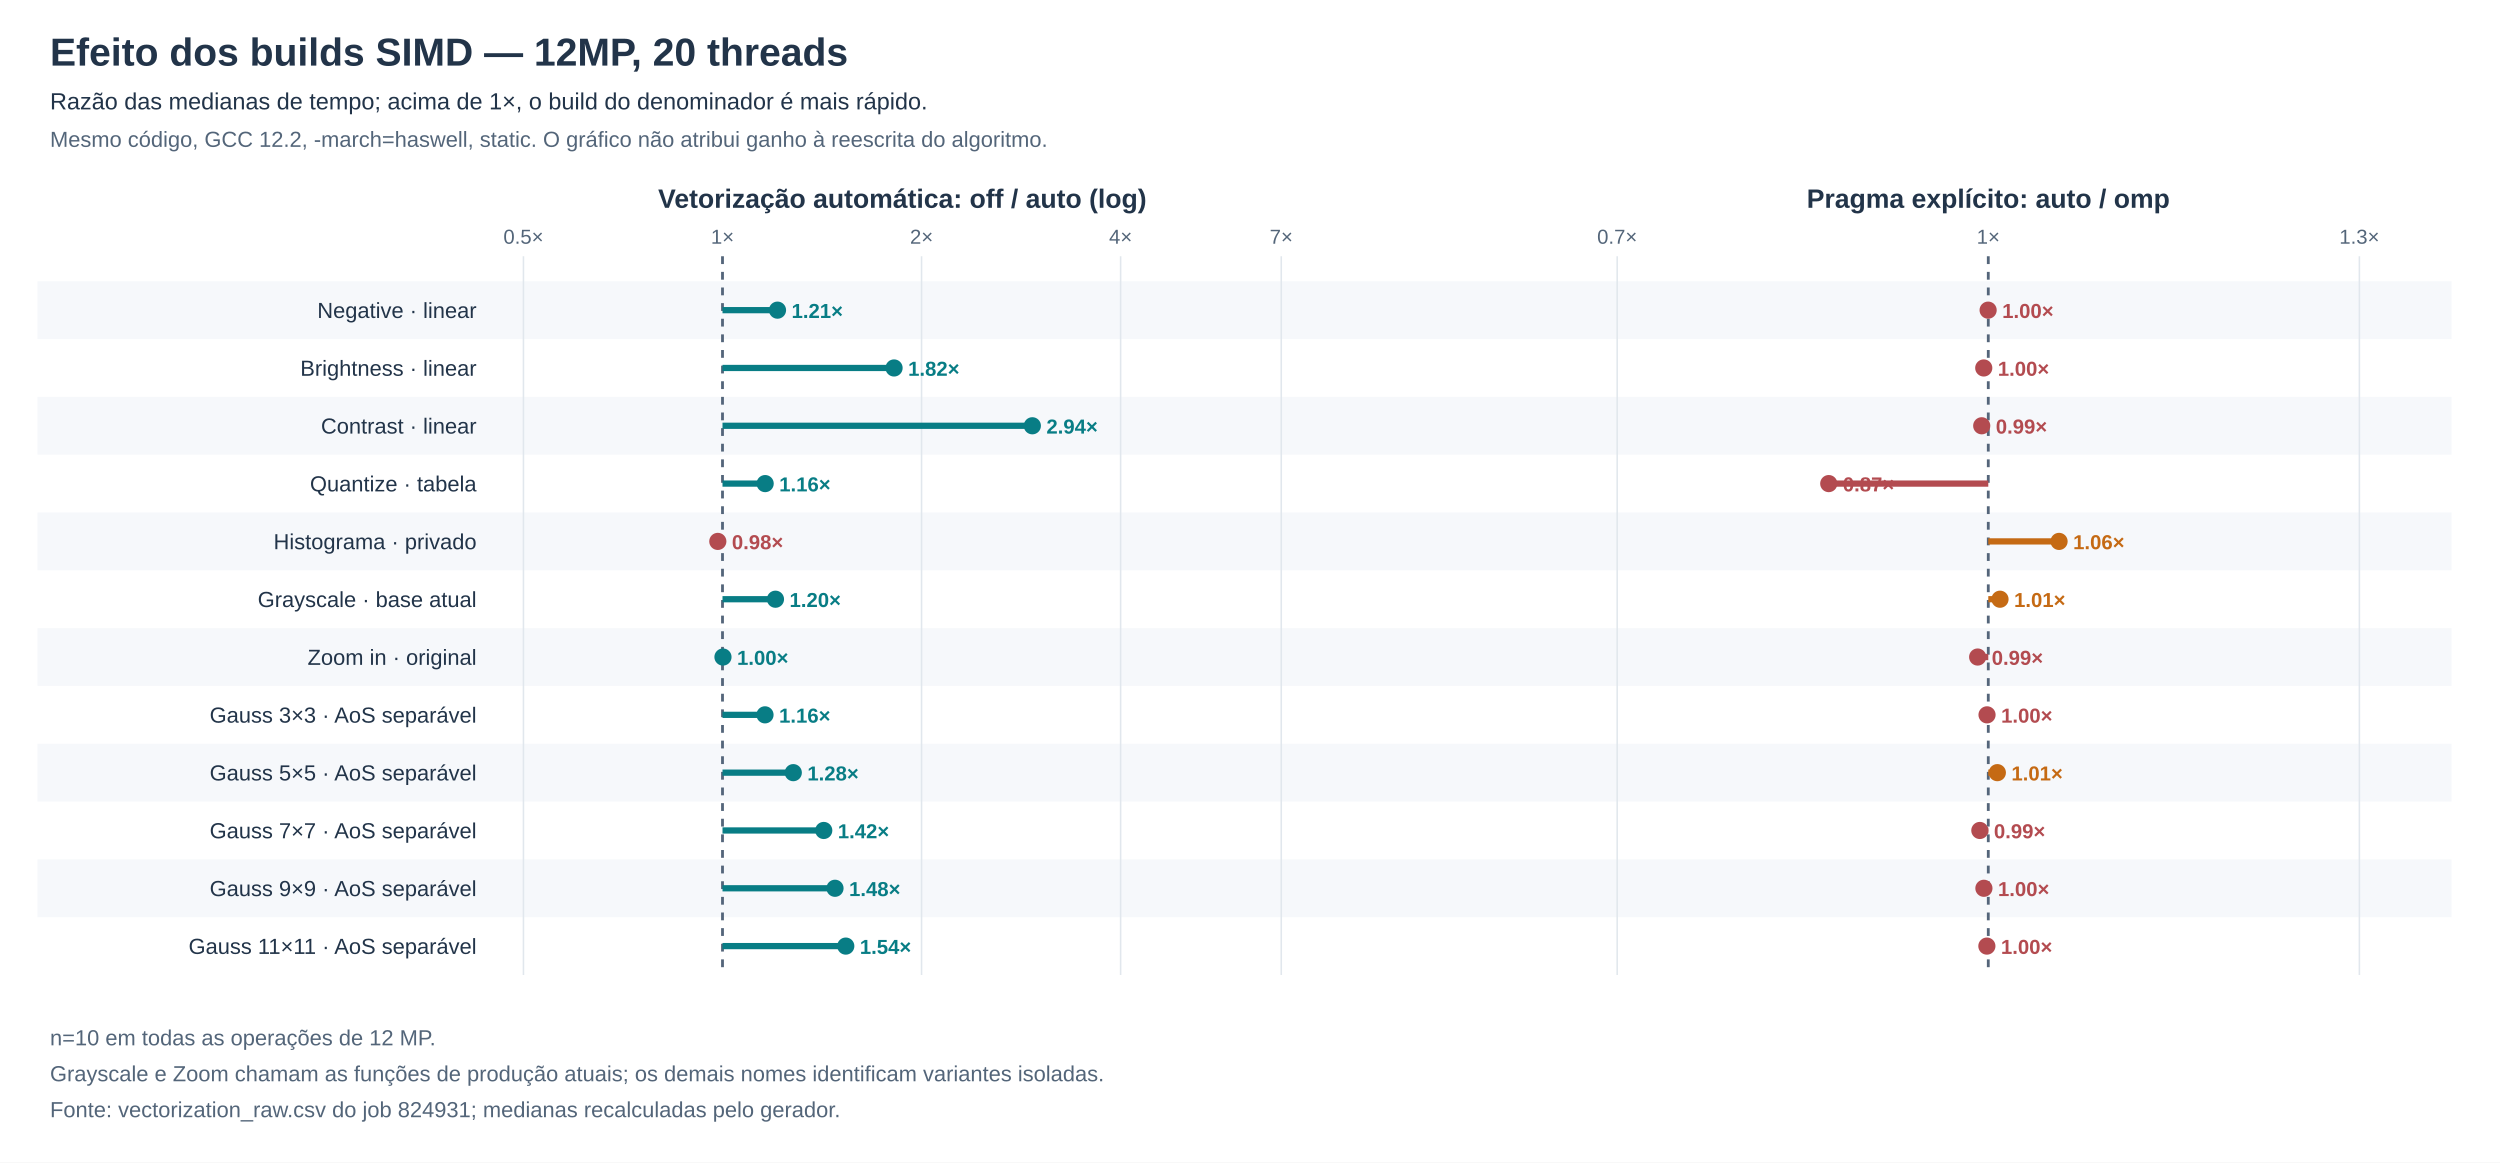
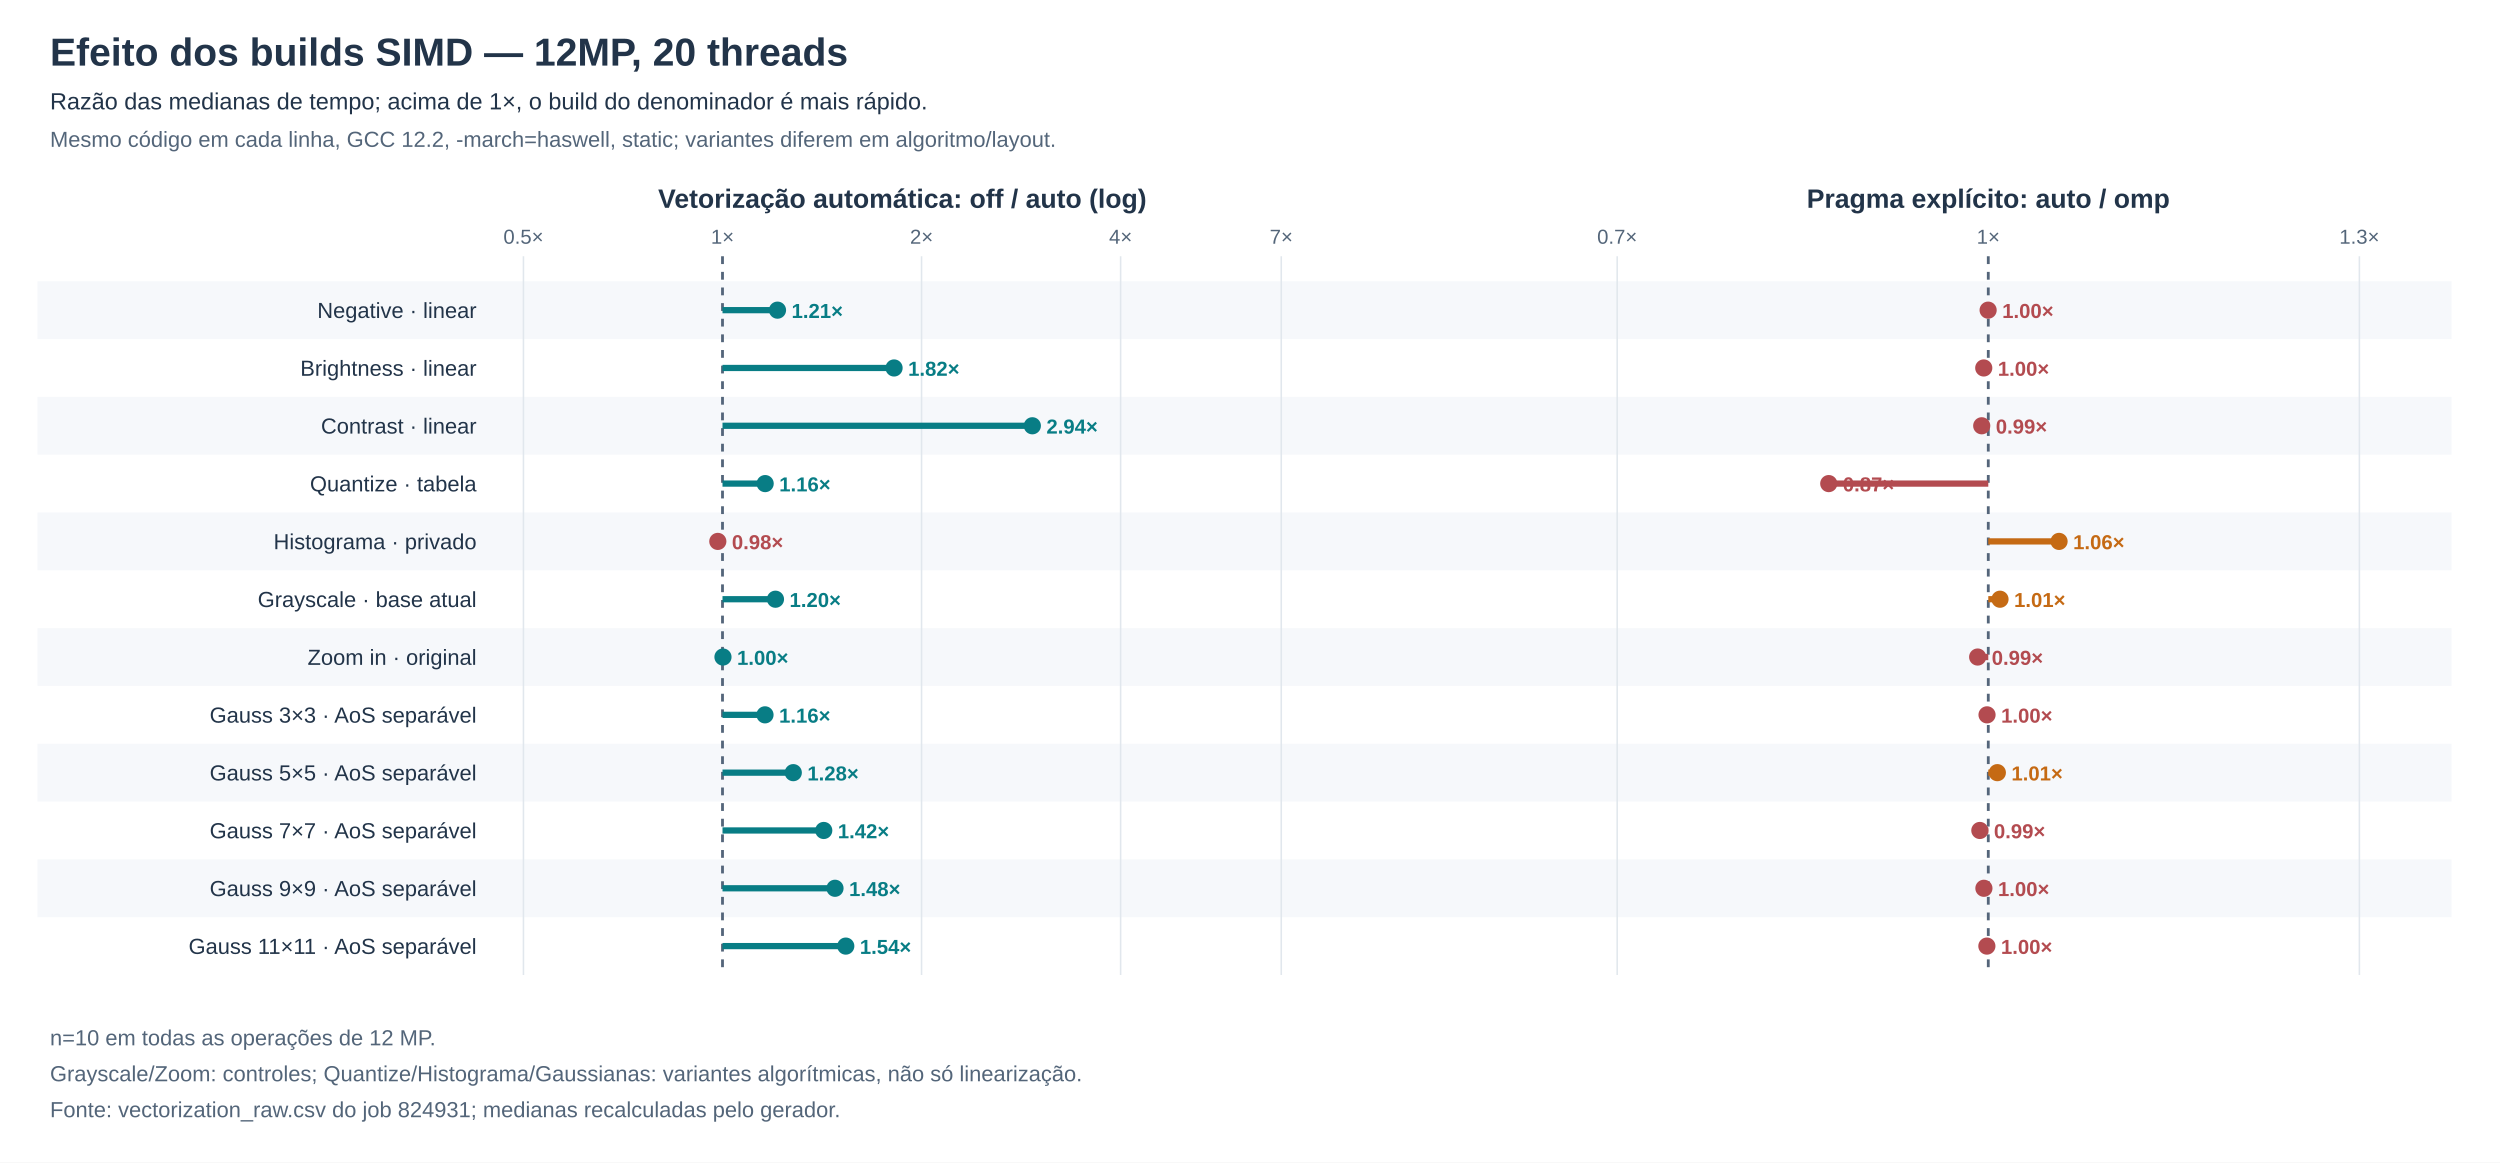
<svg xmlns="http://www.w3.org/2000/svg" width="1600" height="744" viewBox="0 0 1600 744" role="img" aria-label="Efeito dos builds SIMD — 12MP, 20 threads">
  <rect width="100%" height="100%" fill="#ffffff" />
  <g font-family="Arial,Helvetica,sans-serif">
    <text x="32.0" y="42.0" text-anchor="start" font-size="25" fill="#223449" font-weight="700">Efeito dos builds SIMD — 12MP, 20 threads</text>
    <text x="32.0" y="70.0" text-anchor="start" font-size="15" fill="#223449" font-weight="400">Razão das medianas de tempo; acima de 1×, o build do denominador é mais rápido.</text>
-     <text x="32.0" y="94.0" text-anchor="start" font-size="14" fill="#536579" font-weight="400">Mesmo código, GCC 12.2, -march=haswell, static. O gráfico não atribui ganho à reescrita do algoritmo.</text>
+     <text x="32.0" y="94.0" text-anchor="start" font-size="14" fill="#536579" font-weight="400">Mesmo código em cada linha, GCC 12.2, -march=haswell, static; variantes diferem em algoritmo/layout.</text>
    <rect x="24" y="180.0" width="1545" height="37" fill="#f6f8fb" />
    <rect x="24" y="254.0" width="1545" height="37" fill="#f6f8fb" />
    <rect x="24" y="328.0" width="1545" height="37" fill="#f6f8fb" />
    <rect x="24" y="402.0" width="1545" height="37" fill="#f6f8fb" />
    <rect x="24" y="476.0" width="1545" height="37" fill="#f6f8fb" />
    <rect x="24" y="550.0" width="1545" height="37" fill="#f6f8fb" />
    <text x="577.5" y="133.0" text-anchor="middle" font-size="17" fill="#223449" font-weight="700">Vetorização automática: off / auto (log)</text>
    <line x1="335.0" y1="164" x2="335.0" y2="624" stroke="#e1e7ed" stroke-width="1" />
    <text x="335.0" y="156.0" text-anchor="middle" font-size="13" fill="#536579" font-weight="400">0.5×</text>
    <line x1="462.4" y1="164" x2="462.4" y2="624" stroke="#54657a" stroke-width="1.8" stroke-dasharray="5 5" />
    <text x="462.4" y="156.0" text-anchor="middle" font-size="13" fill="#536579" font-weight="400">1×</text>
    <line x1="589.8" y1="164" x2="589.8" y2="624" stroke="#e1e7ed" stroke-width="1" />
    <text x="589.8" y="156.0" text-anchor="middle" font-size="13" fill="#536579" font-weight="400">2×</text>
    <line x1="717.2" y1="164" x2="717.2" y2="624" stroke="#e1e7ed" stroke-width="1" />
    <text x="717.2" y="156.0" text-anchor="middle" font-size="13" fill="#536579" font-weight="400">4×</text>
    <line x1="820.0" y1="164" x2="820.0" y2="624" stroke="#e1e7ed" stroke-width="1" />
    <text x="820.0" y="156.0" text-anchor="middle" font-size="13" fill="#536579" font-weight="400">7×</text>
    <text x="1272.5" y="133.0" text-anchor="middle" font-size="17" fill="#223449" font-weight="700">Pragma explícito: auto / omp</text>
    <line x1="1035.0" y1="164" x2="1035.0" y2="624" stroke="#e1e7ed" stroke-width="1" />
    <text x="1035.0" y="156.0" text-anchor="middle" font-size="13" fill="#536579" font-weight="400">0.7×</text>
    <line x1="1272.5" y1="164" x2="1272.5" y2="624" stroke="#54657a" stroke-width="1.8" stroke-dasharray="5 5" />
    <text x="1272.5" y="156.0" text-anchor="middle" font-size="13" fill="#536579" font-weight="400">1×</text>
    <line x1="1510.0" y1="164" x2="1510.0" y2="624" stroke="#e1e7ed" stroke-width="1" />
    <text x="1510.0" y="156.0" text-anchor="middle" font-size="13" fill="#536579" font-weight="400">1.3×</text>
    <text x="305.0" y="203.5" text-anchor="end" font-size="14" fill="#223449" font-weight="400">Negative · linear</text>
    <line x1="462.4" y1="198.5" x2="497.6" y2="198.5" stroke="#087d85" stroke-width="4" />
    <circle cx="497.6" cy="198.5" r="5.5" fill="#087d85" />
    <text x="506.6" y="203.5" text-anchor="start" font-size="13" fill="#087d85" font-weight="700">1.21×</text>
    <line x1="1272.5" y1="198.5" x2="1272.4" y2="198.5" stroke="#b34b50" stroke-width="4" />
    <circle cx="1272.4" cy="198.5" r="5.5" fill="#b34b50" />
    <text x="1281.4" y="203.5" text-anchor="start" font-size="13" fill="#b34b50" font-weight="700">1.00×</text>
    <text x="305.0" y="240.5" text-anchor="end" font-size="14" fill="#223449" font-weight="400">Brightness · linear</text>
    <line x1="462.4" y1="235.5" x2="572.2" y2="235.5" stroke="#087d85" stroke-width="4" />
    <circle cx="572.2" cy="235.5" r="5.5" fill="#087d85" />
    <text x="581.2" y="240.5" text-anchor="start" font-size="13" fill="#087d85" font-weight="700">1.82×</text>
    <line x1="1272.5" y1="235.5" x2="1269.6" y2="235.5" stroke="#b34b50" stroke-width="4" />
    <circle cx="1269.6" cy="235.5" r="5.5" fill="#b34b50" />
    <text x="1278.6" y="240.5" text-anchor="start" font-size="13" fill="#b34b50" font-weight="700">1.00×</text>
    <text x="305.0" y="277.5" text-anchor="end" font-size="14" fill="#223449" font-weight="400">Contrast · linear</text>
    <line x1="462.4" y1="272.5" x2="660.7" y2="272.5" stroke="#087d85" stroke-width="4" />
    <circle cx="660.7" cy="272.5" r="5.5" fill="#087d85" />
    <text x="669.7" y="277.5" text-anchor="start" font-size="13" fill="#087d85" font-weight="700">2.94×</text>
    <line x1="1272.5" y1="272.5" x2="1268.3" y2="272.5" stroke="#b34b50" stroke-width="4" />
    <circle cx="1268.3" cy="272.5" r="5.5" fill="#b34b50" />
    <text x="1277.3" y="277.5" text-anchor="start" font-size="13" fill="#b34b50" font-weight="700">0.99×</text>
    <text x="305.0" y="314.5" text-anchor="end" font-size="14" fill="#223449" font-weight="400">Quantize · tabela</text>
    <line x1="462.4" y1="309.5" x2="489.7" y2="309.5" stroke="#087d85" stroke-width="4" />
    <circle cx="489.7" cy="309.5" r="5.5" fill="#087d85" />
    <text x="498.7" y="314.5" text-anchor="start" font-size="13" fill="#087d85" font-weight="700">1.16×</text>
    <line x1="1272.5" y1="309.5" x2="1170.4" y2="309.5" stroke="#b34b50" stroke-width="4" />
    <circle cx="1170.4" cy="309.5" r="5.5" fill="#b34b50" />
    <text x="1179.4" y="314.5" text-anchor="start" font-size="13" fill="#b34b50" font-weight="700">0.87×</text>
    <text x="305.0" y="351.5" text-anchor="end" font-size="14" fill="#223449" font-weight="400">Histograma · privado</text>
    <line x1="462.4" y1="346.5" x2="459.4" y2="346.5" stroke="#b34b50" stroke-width="4" />
    <circle cx="459.4" cy="346.5" r="5.5" fill="#b34b50" />
    <text x="468.4" y="351.5" text-anchor="start" font-size="13" fill="#b34b50" font-weight="700">0.98×</text>
    <line x1="1272.5" y1="346.5" x2="1317.8" y2="346.5" stroke="#c56a14" stroke-width="4" />
    <circle cx="1317.8" cy="346.5" r="5.5" fill="#c56a14" />
    <text x="1326.8" y="351.5" text-anchor="start" font-size="13" fill="#c56a14" font-weight="700">1.06×</text>
    <text x="305.0" y="388.5" text-anchor="end" font-size="14" fill="#223449" font-weight="400">Grayscale · base atual</text>
    <line x1="462.4" y1="383.5" x2="496.3" y2="383.5" stroke="#087d85" stroke-width="4" />
    <circle cx="496.3" cy="383.5" r="5.5" fill="#087d85" />
    <text x="505.3" y="388.5" text-anchor="start" font-size="13" fill="#087d85" font-weight="700">1.20×</text>
    <line x1="1272.5" y1="383.5" x2="1280.0" y2="383.5" stroke="#c56a14" stroke-width="4" />
    <circle cx="1280.0" cy="383.5" r="5.5" fill="#c56a14" />
    <text x="1289.0" y="388.5" text-anchor="start" font-size="13" fill="#c56a14" font-weight="700">1.01×</text>
    <text x="305.0" y="425.5" text-anchor="end" font-size="14" fill="#223449" font-weight="400">Zoom in · original</text>
    <line x1="462.4" y1="420.5" x2="462.7" y2="420.5" stroke="#087d85" stroke-width="4" />
    <circle cx="462.7" cy="420.5" r="5.5" fill="#087d85" />
    <text x="471.7" y="425.5" text-anchor="start" font-size="13" fill="#087d85" font-weight="700">1.00×</text>
    <line x1="1272.5" y1="420.5" x2="1265.7" y2="420.5" stroke="#b34b50" stroke-width="4" />
    <circle cx="1265.7" cy="420.5" r="5.5" fill="#b34b50" />
    <text x="1274.7" y="425.5" text-anchor="start" font-size="13" fill="#b34b50" font-weight="700">0.99×</text>
    <text x="305.0" y="462.5" text-anchor="end" font-size="14" fill="#223449" font-weight="400">Gauss 3×3 · AoS separável</text>
    <line x1="462.4" y1="457.5" x2="489.6" y2="457.5" stroke="#087d85" stroke-width="4" />
    <circle cx="489.6" cy="457.5" r="5.5" fill="#087d85" />
    <text x="498.6" y="462.5" text-anchor="start" font-size="13" fill="#087d85" font-weight="700">1.16×</text>
    <line x1="1272.5" y1="457.5" x2="1271.7" y2="457.5" stroke="#b34b50" stroke-width="4" />
    <circle cx="1271.7" cy="457.5" r="5.5" fill="#b34b50" />
    <text x="1280.7" y="462.5" text-anchor="start" font-size="13" fill="#b34b50" font-weight="700">1.00×</text>
    <text x="305.0" y="499.5" text-anchor="end" font-size="14" fill="#223449" font-weight="400">Gauss 5×5 · AoS separável</text>
    <line x1="462.4" y1="494.5" x2="507.7" y2="494.5" stroke="#087d85" stroke-width="4" />
    <circle cx="507.7" cy="494.5" r="5.5" fill="#087d85" />
    <text x="516.7" y="499.5" text-anchor="start" font-size="13" fill="#087d85" font-weight="700">1.28×</text>
    <line x1="1272.5" y1="494.5" x2="1278.3" y2="494.5" stroke="#c56a14" stroke-width="4" />
    <circle cx="1278.3" cy="494.5" r="5.5" fill="#c56a14" />
    <text x="1287.3" y="499.5" text-anchor="start" font-size="13" fill="#c56a14" font-weight="700">1.01×</text>
    <text x="305.0" y="536.5" text-anchor="end" font-size="14" fill="#223449" font-weight="400">Gauss 7×7 · AoS separável</text>
    <line x1="462.4" y1="531.5" x2="527.2" y2="531.5" stroke="#087d85" stroke-width="4" />
    <circle cx="527.2" cy="531.5" r="5.5" fill="#087d85" />
    <text x="536.2" y="536.5" text-anchor="start" font-size="13" fill="#087d85" font-weight="700">1.42×</text>
    <line x1="1272.5" y1="531.5" x2="1267.1" y2="531.5" stroke="#b34b50" stroke-width="4" />
    <circle cx="1267.1" cy="531.5" r="5.5" fill="#b34b50" />
    <text x="1276.1" y="536.5" text-anchor="start" font-size="13" fill="#b34b50" font-weight="700">0.99×</text>
    <text x="305.0" y="573.5" text-anchor="end" font-size="14" fill="#223449" font-weight="400">Gauss 9×9 · AoS separável</text>
    <line x1="462.4" y1="568.5" x2="534.4" y2="568.5" stroke="#087d85" stroke-width="4" />
    <circle cx="534.4" cy="568.5" r="5.5" fill="#087d85" />
    <text x="543.4" y="573.5" text-anchor="start" font-size="13" fill="#087d85" font-weight="700">1.48×</text>
    <line x1="1272.5" y1="568.5" x2="1269.7" y2="568.5" stroke="#b34b50" stroke-width="4" />
    <circle cx="1269.7" cy="568.5" r="5.5" fill="#b34b50" />
    <text x="1278.7" y="573.5" text-anchor="start" font-size="13" fill="#b34b50" font-weight="700">1.00×</text>
    <text x="305.0" y="610.5" text-anchor="end" font-size="14" fill="#223449" font-weight="400">Gauss 11×11 · AoS separável</text>
    <line x1="462.4" y1="605.5" x2="541.3" y2="605.5" stroke="#087d85" stroke-width="4" />
    <circle cx="541.3" cy="605.5" r="5.5" fill="#087d85" />
    <text x="550.3" y="610.5" text-anchor="start" font-size="13" fill="#087d85" font-weight="700">1.54×</text>
    <line x1="1272.5" y1="605.5" x2="1271.6" y2="605.5" stroke="#b34b50" stroke-width="4" />
    <circle cx="1271.6" cy="605.5" r="5.5" fill="#b34b50" />
    <text x="1280.6" y="610.5" text-anchor="start" font-size="13" fill="#b34b50" font-weight="700">1.00×</text>
    <text x="32.0" y="669.0" text-anchor="start" font-size="14" fill="#536579" font-weight="400">n=10 em todas as operações de 12 MP.</text>
-     <text x="32.0" y="692.0" text-anchor="start" font-size="14" fill="#536579" font-weight="400">Grayscale e Zoom chamam as funções de produção atuais; os demais nomes identificam variantes isoladas.</text>
+     <text x="32.0" y="692.0" text-anchor="start" font-size="14" fill="#536579" font-weight="400">Grayscale/Zoom: controles; Quantize/Histograma/Gaussianas: variantes algorítmicas, não só linearização.</text>
    <text x="32.0" y="715.0" text-anchor="start" font-size="14" fill="#536579" font-weight="400">Fonte: vectorization_raw.csv do job 824931; medianas recalculadas pelo gerador.</text>
  </g>
</svg>
